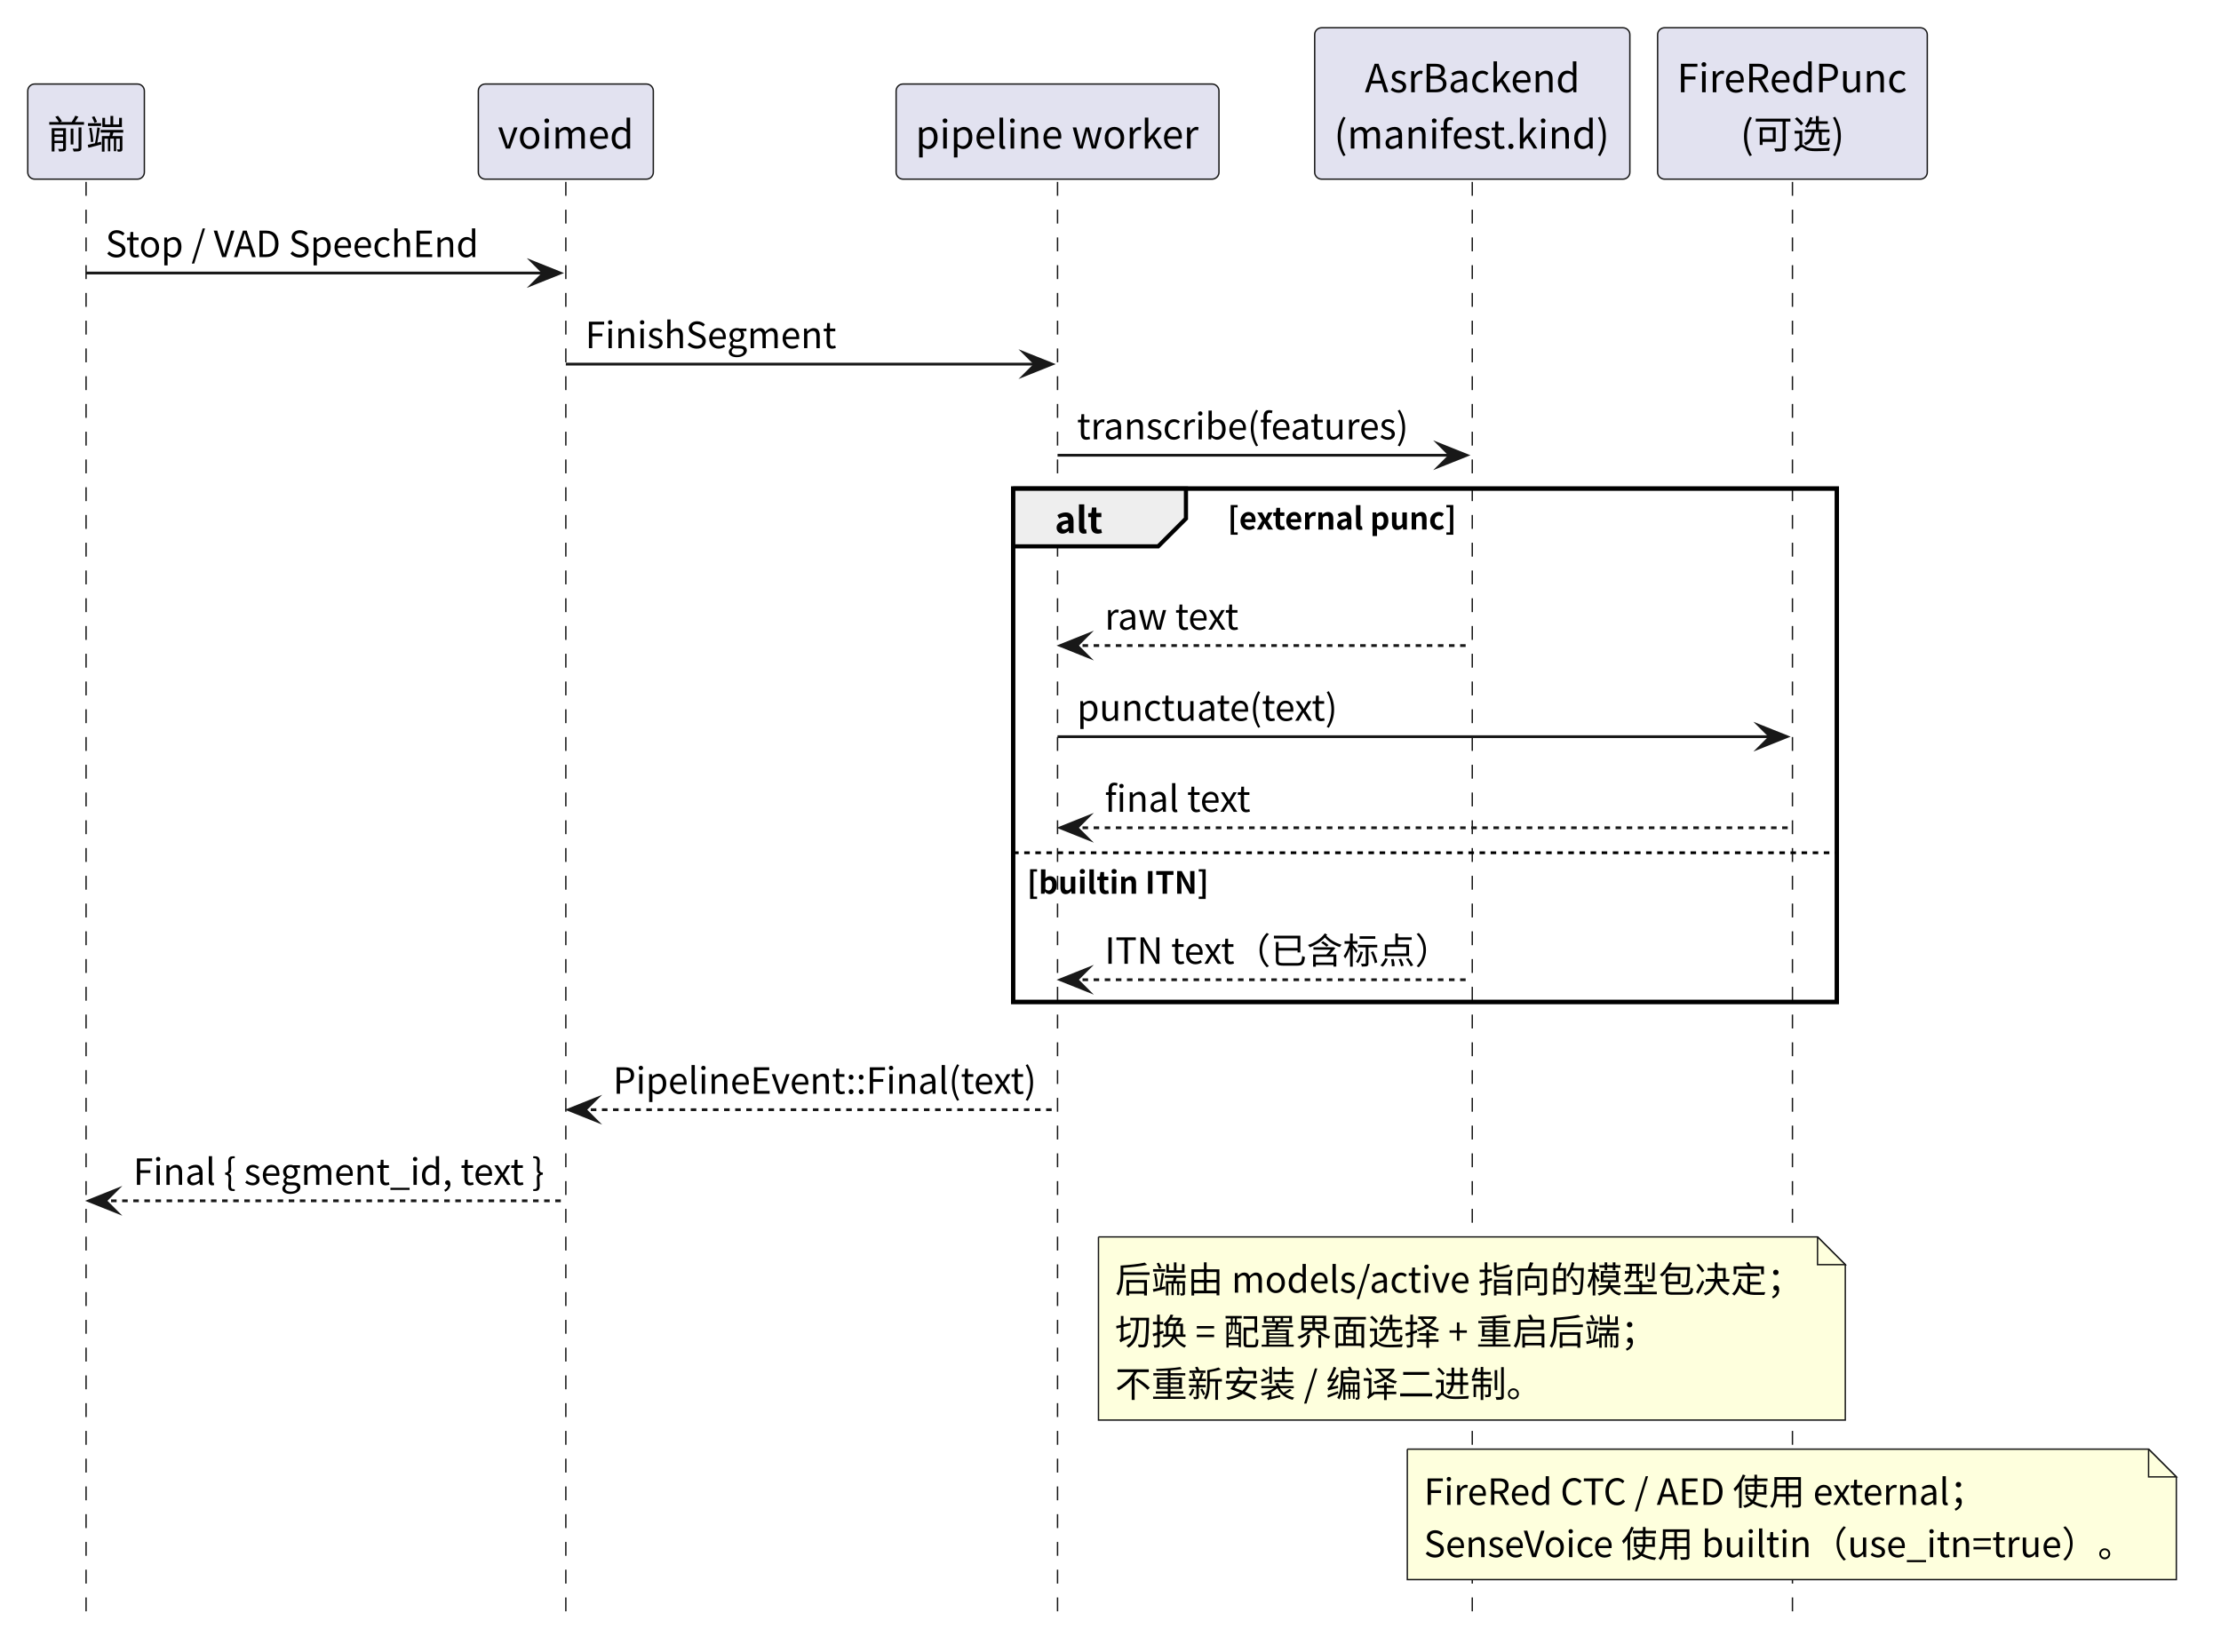
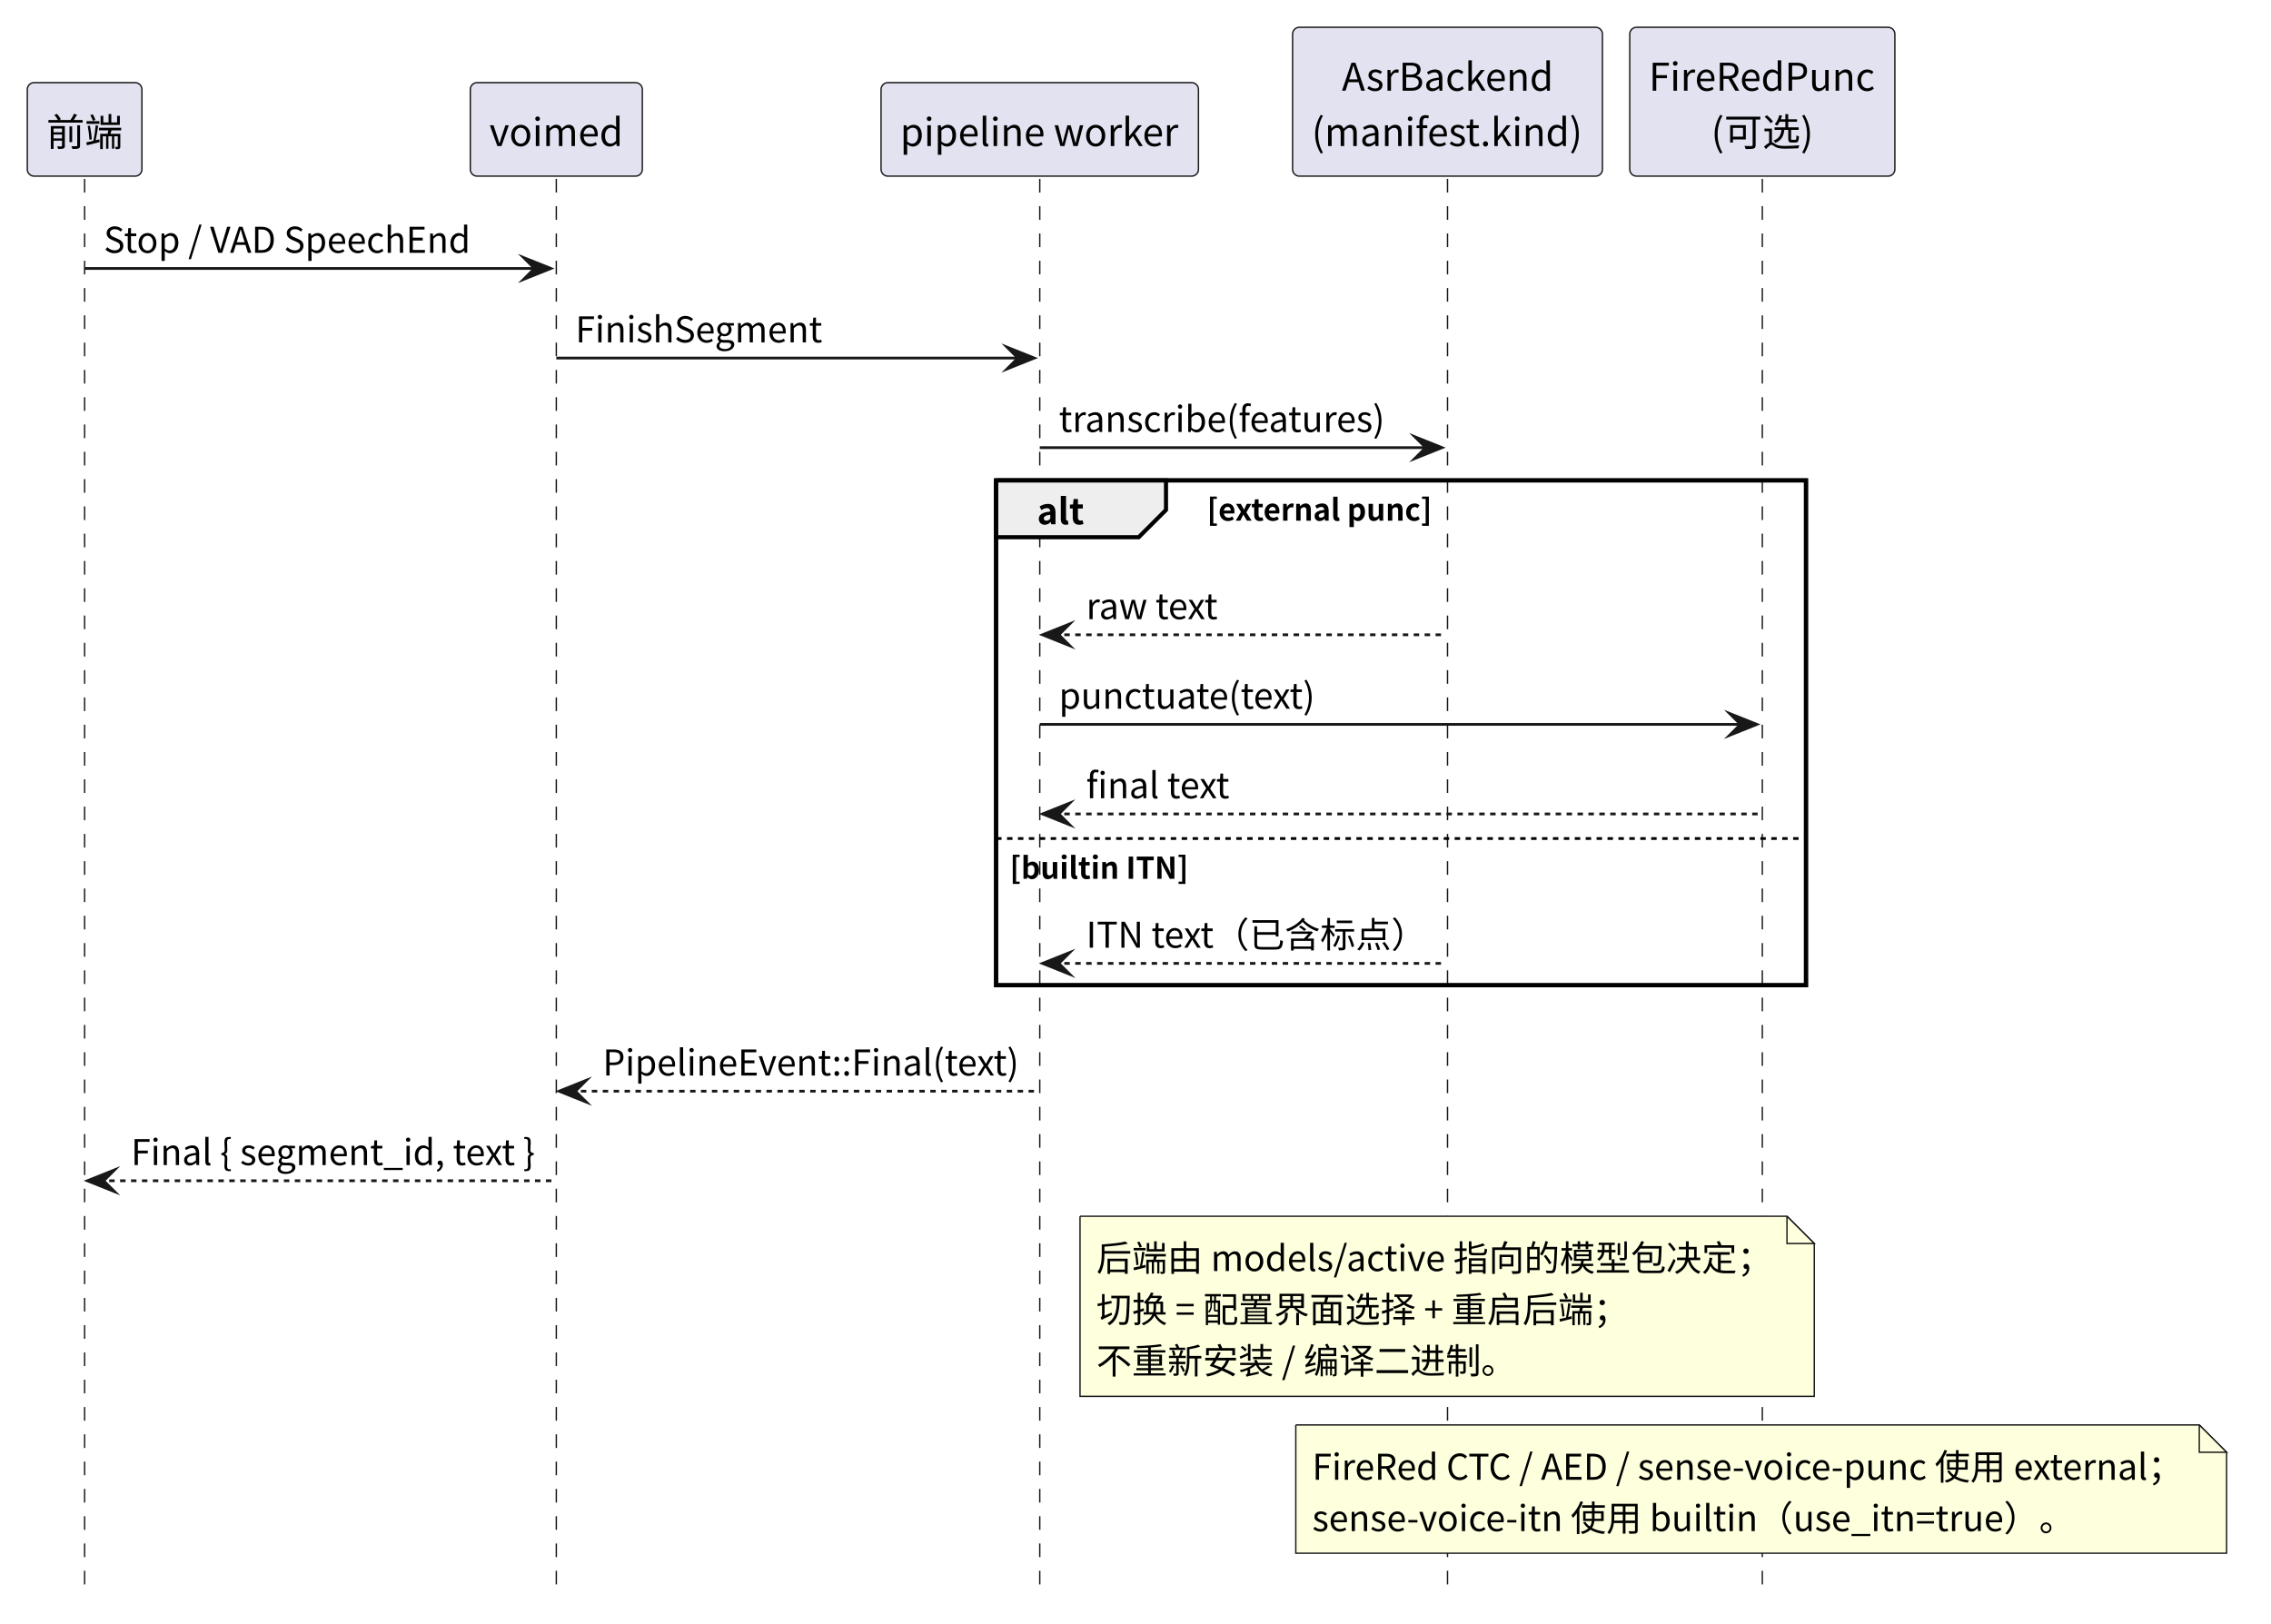
- <svg xmlns="http://www.w3.org/2000/svg" version="1.1" data-diagram-type="SEQUENCE" style="width:800px;height:595px;background:#FFFFFF;" width="800px" height="595px" viewBox="0 0 800 595" zoomAndPan="magnify" preserveAspectRatio="none" contentStyleType="text/css">
+ <svg xmlns="http://www.w3.org/2000/svg" version="1.1" data-diagram-type="SEQUENCE" style="width:832px;height:595px;background:#FFFFFF;" width="832px" height="595px" viewBox="0 0 832 595" zoomAndPan="magnify" preserveAspectRatio="none" contentStyleType="text/css">
  <defs />
  <g font-family="sans-serif" lengthAdjust="spacing">
    <rect x="364.925" y="176.016" width="296.714" height="184.976" fill="none" style="stroke:#000;stroke-width:1.5;" />
    <g>
      <rect x="27.5" y="65.544" width="8" height="519.216" fill="#000" fill-opacity="0" />
      <line x1="31" y1="65.544" x2="31" y2="584.76" style="stroke:#181818;stroke-width:0.5;stroke-dasharray:5,5;" />
    </g>
    <g>
      <rect x="200.311" y="65.544" width="8" height="519.216" fill="#000" fill-opacity="0" />
      <line x1="203.811" y1="65.544" x2="203.811" y2="584.76" style="stroke:#181818;stroke-width:0.5;stroke-dasharray:5,5;" />
    </g>
    <g>
      <rect x="377.425" y="65.544" width="8" height="519.216" fill="#000" fill-opacity="0" />
      <line x1="380.925" y1="65.544" x2="380.925" y2="584.76" style="stroke:#181818;stroke-width:0.5;stroke-dasharray:5,5;" />
    </g>
    <g>
      <rect x="526.81" y="65.544" width="8" height="519.216" fill="#000" fill-opacity="0" />
      <line x1="530.31" y1="65.544" x2="530.31" y2="584.76" style="stroke:#181818;stroke-width:0.5;stroke-dasharray:5,5;" />
    </g>
    <g>
      <rect x="642.139" y="65.544" width="8" height="519.216" fill="#000" fill-opacity="0" />
      <line x1="645.639" y1="65.544" x2="645.639" y2="584.76" style="stroke:#181818;stroke-width:0.5;stroke-dasharray:5,5;" />
    </g>
    <rect x="10" y="30.272" width="42" height="34.272" fill="#E2E2F0" style="stroke:#181818;stroke-width:0.5;" rx="2.5" ry="2.5" />
    <text x="17" y="53.512" fill="#000" font-size="14" textLength="28" font-family="'Noto Sans CJK SC'">前端</text>
    <rect x="172.297" y="30.272" width="63.028" height="34.272" fill="#E2E2F0" style="stroke:#181818;stroke-width:0.5;" rx="2.5" ry="2.5" />
    <text x="179.297" y="53.512" fill="#000" font-size="14" textLength="49.028" font-family="'Noto Sans CJK SC'">voimed</text>
    <rect x="322.783" y="30.272" width="116.284" height="34.272" fill="#E2E2F0" style="stroke:#181818;stroke-width:0.5;" rx="2.5" ry="2.5" />
    <text x="329.783" y="53.512" fill="#000" font-size="14" textLength="102.284" font-family="'Noto Sans CJK SC'">pipeline worker</text>
    <rect x="473.547" y="10" width="113.526" height="54.544" fill="#E2E2F0" style="stroke:#181818;stroke-width:0.5;" rx="2.5" ry="2.5" />
    <text x="491.6" y="33.24" fill="#000" font-size="14" textLength="77.42" font-family="'Noto Sans CJK SC'">AsrBackend</text>
    <text x="480.547" y="53.512" fill="#000" font-size="14" textLength="99.526" font-family="'Noto Sans CJK SC'">(manifest.kind)</text>
    <rect x="597.073" y="10" width="97.132" height="54.544" fill="#E2E2F0" style="stroke:#181818;stroke-width:0.5;" rx="2.5" ry="2.5" />
    <text x="604.073" y="33.24" fill="#000" font-size="14" textLength="83.132" font-family="'Noto Sans CJK SC'">FireRedPunc</text>
    <text x="626.907" y="53.512" fill="#000" font-size="14" textLength="37.464" font-family="'Noto Sans CJK SC'">(可选)</text>
    <polygon points="191.811,94.368,201.811,98.368,191.811,102.368,195.811,98.368" fill="#181818" style="stroke:#181818;stroke-width:1;stroke-linejoin:miter;stroke-miterlimit:10;" />
    <line x1="31" y1="98.368" x2="197.811" y2="98.368" style="stroke:#181818;stroke-width:1;" />
    <text x="38" y="92.624" fill="#000" font-size="13" textLength="135.122" font-family="'Noto Sans CJK SC'">Stop / VAD SpeechEnd</text>
    <polygon points="368.925,127.192,378.925,131.192,368.925,135.192,372.925,131.192" fill="#181818" style="stroke:#181818;stroke-width:1;stroke-linejoin:miter;stroke-miterlimit:10;" />
    <line x1="203.811" y1="131.192" x2="374.925" y2="131.192" style="stroke:#181818;stroke-width:1;" />
    <text x="210.811" y="125.448" fill="#000" font-size="13" textLength="90.584" font-family="'Noto Sans CJK SC'">FinishSegment</text>
    <polygon points="518.31,160.016,528.31,164.016,518.31,168.016,522.31,164.016" fill="#181818" style="stroke:#181818;stroke-width:1;stroke-linejoin:miter;stroke-miterlimit:10;" />
    <line x1="380.925" y1="164.016" x2="524.31" y2="164.016" style="stroke:#181818;stroke-width:1;" />
    <text x="387.925" y="158.272" fill="#000" font-size="13" textLength="120.419" font-family="'Noto Sans CJK SC'">transcribe(features)</text>
    <path d="M364.925,176.016 L427.176,176.016 L427.176,186.84 L417.176,196.84 L364.925,196.84 L364.925,176.016" style="stroke:#000;stroke-width:1.5;" fill="#EEE" />
    <rect x="364.925" y="176.016" width="296.714" height="184.976" fill="none" style="stroke:#000;stroke-width:1.5;" />
    <text x="379.925" y="192.096" fill="#000" font-size="13" textLength="17.251" font-weight="700" font-family="'Noto Sans CJK SC'">alt</text>
    <text x="442.176" y="190.776" fill="#000" font-size="11" textLength="83.159" font-weight="700" font-family="'Noto Sans CJK SC'">[external punc]</text>
    <polygon points="391.925,228.592,381.925,232.592,391.925,236.592,387.925,232.592" fill="#181818" style="stroke:#181818;stroke-width:1;stroke-linejoin:miter;stroke-miterlimit:10;" />
    <line x1="385.925" y1="232.592" x2="529.31" y2="232.592" style="stroke:#181818;stroke-width:1;stroke-dasharray:2,2;" />
    <text x="397.925" y="226.848" fill="#000" font-size="13" textLength="49.179" font-family="'Noto Sans CJK SC'">raw text</text>
    <polygon points="633.639,261.416,643.639,265.416,633.639,269.416,637.639,265.416" fill="#181818" style="stroke:#181818;stroke-width:1;stroke-linejoin:miter;stroke-miterlimit:10;" />
    <line x1="380.925" y1="265.416" x2="639.639" y2="265.416" style="stroke:#181818;stroke-width:1;" />
    <text x="387.925" y="259.672" fill="#000" font-size="13" textLength="94.991" font-family="'Noto Sans CJK SC'">punctuate(text)</text>
    <polygon points="391.925,294.24,381.925,298.24,391.925,302.24,387.925,298.24" fill="#181818" style="stroke:#181818;stroke-width:1;stroke-linejoin:miter;stroke-miterlimit:10;" />
    <line x1="385.925" y1="298.24" x2="644.639" y2="298.24" style="stroke:#181818;stroke-width:1;stroke-dasharray:2,2;" />
    <text x="397.925" y="292.496" fill="#000" font-size="13" textLength="53.131" font-family="'Noto Sans CJK SC'">final text</text>
    <line x1="364.925" y1="307.24" x2="661.639" y2="307.24" style="stroke:#000;stroke-width:1;stroke-dasharray:2,2;" />
    <text x="369.925" y="322" fill="#000" font-size="11" textLength="65.483" font-weight="700" font-family="'Noto Sans CJK SC'">[builtin ITN]</text>
    <polygon points="391.925,348.992,381.925,352.992,391.925,356.992,387.925,352.992" fill="#181818" style="stroke:#181818;stroke-width:1;stroke-linejoin:miter;stroke-miterlimit:10;" />
    <line x1="385.925" y1="352.992" x2="529.31" y2="352.992" style="stroke:#181818;stroke-width:1;stroke-dasharray:2,2;" />
    <text x="397.925" y="347.248" fill="#000" font-size="13" textLength="125.385" font-family="'Noto Sans CJK SC'">ITN text（已含标点）</text>
    <polygon points="214.811,395.816,204.811,399.816,214.811,403.816,210.811,399.816" fill="#181818" style="stroke:#181818;stroke-width:1;stroke-linejoin:miter;stroke-miterlimit:10;" />
    <line x1="208.811" y1="399.816" x2="379.925" y2="399.816" style="stroke:#181818;stroke-width:1;stroke-dasharray:2,2;" />
    <text x="220.811" y="394.072" fill="#000" font-size="13" textLength="153.114" font-family="'Noto Sans CJK SC'">PipelineEvent::Final(text)</text>
    <polygon points="42,428.64,32,432.64,42,436.64,38,432.64" fill="#181818" style="stroke:#181818;stroke-width:1;stroke-linejoin:miter;stroke-miterlimit:10;" />
    <line x1="36" y1="432.64" x2="202.811" y2="432.64" style="stroke:#181818;stroke-width:1;stroke-dasharray:2,2;" />
    <text x="48" y="426.896" fill="#000" font-size="13" textLength="148.811" font-family="'Noto Sans CJK SC'">Final { segment_id, text }</text>
    <path d="M395.673,445.64 L395.673,511.64 L664.673,511.64 L664.673,455.64 L654.673,445.64 L395.673,445.64" style="stroke:#181818;stroke-width:0.5;" fill="#FEFFDD" />
    <path d="M654.673,445.64 L654.673,455.64 L664.673,455.64 L654.673,445.64" style="stroke:#181818;stroke-width:0.5;" fill="#FEFFDD" />
    <text x="401.673" y="465.72" fill="#000" font-size="13" textLength="248.274" font-family="'Noto Sans CJK SC'">后端由 models/active 指向的模型包决定；</text>
    <text x="401.673" y="484.544" fill="#000" font-size="13" textLength="195.078" font-family="'Noto Sans CJK SC'">切换 = 配置界面选择 + 重启后端；</text>
    <text x="401.673" y="503.368" fill="#000" font-size="13" textLength="153.92" font-family="'Noto Sans CJK SC'">不重新安装 / 编译二进制。</text>
-     <path d="M506.913,522.112 L506.913,569.112 L783.913,569.112 L783.913,532.112 L773.913,522.112 L506.913,522.112" style="stroke:#181818;stroke-width:0.5;" fill="#FEFFDD" />
-     <path d="M773.913,522.112 L773.913,532.112 L783.913,532.112 L773.913,522.112" style="stroke:#181818;stroke-width:0.5;" fill="#FEFFDD" />
-     <text x="512.913" y="542.192" fill="#000" font-size="13" textLength="203.814" font-family="'Noto Sans CJK SC'">FireRed CTC / AED 使用 external；</text>
-     <text x="512.913" y="561.016" fill="#000" font-size="13" textLength="256.451" font-family="'Noto Sans CJK SC'">SenseVoice 使用 builtin（use_itn=true）。</text>
+     <path d="M474.725,522.112 L474.725,569.112 L815.725,569.112 L815.725,532.112 L805.725,522.112 L474.725,522.112" style="stroke:#181818;stroke-width:0.5;" fill="#FEFFDD" />
+     <path d="M805.725,522.112 L805.725,532.112 L815.725,532.112 L805.725,522.112" style="stroke:#181818;stroke-width:0.5;" fill="#FEFFDD" />
+     <text x="480.725" y="542.192" fill="#000" font-size="13" textLength="320.827" font-family="'Noto Sans CJK SC'">FireRed CTC / AED / sense-voice-punc 使用 external；</text>
+     <text x="480.725" y="561.016" fill="#000" font-size="13" textLength="279.513" font-family="'Noto Sans CJK SC'">sense-voice-itn 使用 builtin（use_itn=true）。</text>
  </g>
</svg>
